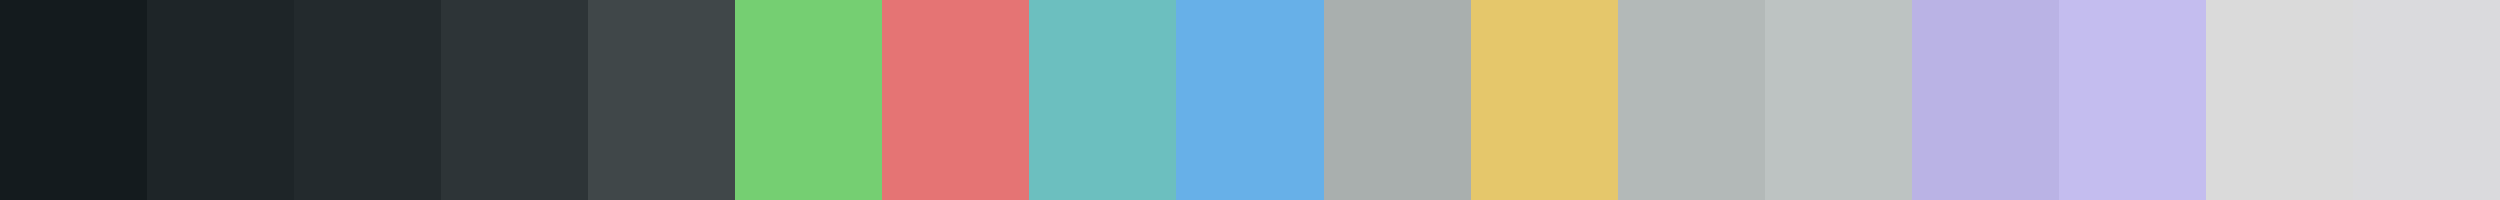
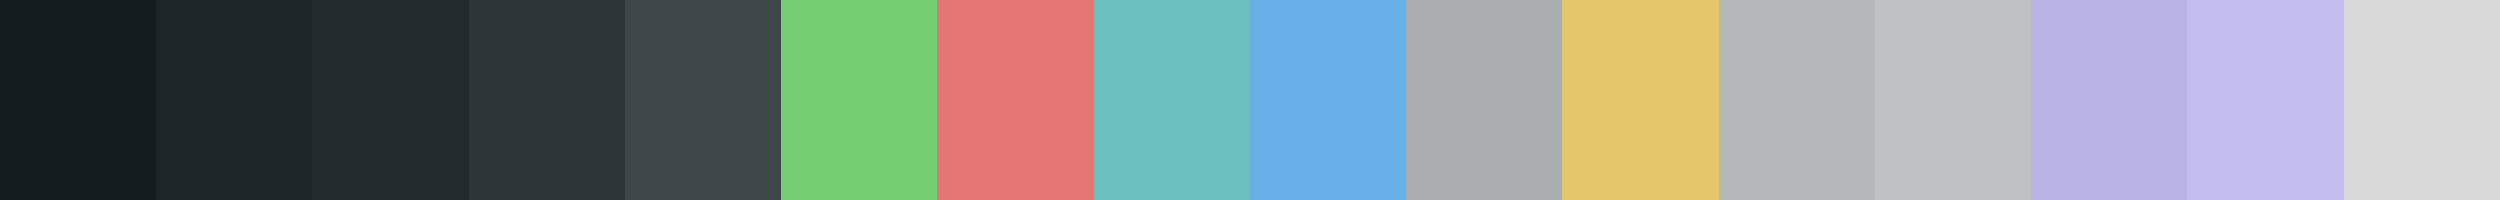
<svg xmlns="http://www.w3.org/2000/svg" width="200" height="16" shape-rendering="crispEdges">
-   <rect x="0.0" width="11.765" height="16" fill="rgb(20, 27, 30)" />
-   <rect x="11.765" width="11.765" height="16" fill="rgb(30, 37, 40)" />
-   <rect x="23.529" width="11.765" height="16" fill="rgb(35, 42, 45)" />
-   <rect x="35.294" width="11.765" height="16" fill="rgb(45, 52, 55)" />
-   <rect x="47.059" width="11.765" height="16" fill="rgb(64, 71, 73)" />
-   <rect x="58.824" width="11.765" height="16" fill="rgb(117, 207, 114)" />
-   <rect x="70.588" width="11.765" height="16" fill="rgb(229, 116, 116)" />
-   <rect x="82.353" width="11.765" height="16" fill="rgb(108, 191, 191)" />
-   <rect x="94.118" width="11.765" height="16" fill="rgb(103, 176, 232)" />
-   <rect x="105.882" width="11.765" height="16" fill="rgb(169, 175, 174)" />
-   <rect x="117.647" width="11.765" height="16" fill="rgb(229, 199, 107)" />
-   <rect x="129.412" width="11.765" height="16" fill="rgb(179, 185, 184)" />
-   <rect x="141.176" width="11.765" height="16" fill="rgb(189, 195, 194)" />
-   <rect x="152.941" width="11.765" height="16" fill="rgb(186, 179, 229)" />
-   <rect x="164.706" width="11.765" height="16" fill="rgb(196, 189, 239)" />
-   <rect x="176.471" width="11.765" height="16" fill="rgb(218, 218, 218)" />
-   <rect x="188.235" width="11.765" height="16" fill="rgb(218, 218, 221)" />
+   <rect x="0.0" width="12.5" height="16" fill="rgb(20, 27, 30)" />
+   <rect x="12.5" width="12.5" height="16" fill="rgb(30, 37, 40)" />
+   <rect x="25.0" width="12.5" height="16" fill="rgb(35, 42, 45)" />
+   <rect x="37.5" width="12.5" height="16" fill="rgb(45, 52, 55)" />
+   <rect x="50.0" width="12.5" height="16" fill="rgb(64, 71, 73)" />
+   <rect x="62.5" width="12.5" height="16" fill="rgb(117, 207, 114)" />
+   <rect x="75.0" width="12.5" height="16" fill="rgb(229, 116, 116)" />
+   <rect x="87.5" width="12.5" height="16" fill="rgb(108, 191, 191)" />
+   <rect x="100.0" width="12.5" height="16" fill="rgb(103, 176, 232)" />
+   <rect x="112.5" width="12.5" height="16" fill="rgb(169, 175, 174)" />
+   <rect x="125.0" width="12.5" height="16" fill="rgb(229, 199, 107)" />
+   <rect x="137.5" width="12.5" height="16" fill="rgb(179, 185, 184)" />
+   <rect x="150.0" width="12.5" height="16" fill="rgb(189, 195, 194)" />
+   <rect x="162.5" width="12.5" height="16" fill="rgb(186, 179, 229)" />
+   <rect x="175.0" width="12.5" height="16" fill="rgb(196, 189, 239)" />
+   <rect x="187.5" width="12.5" height="16" fill="rgb(218, 218, 218)" />
</svg>
